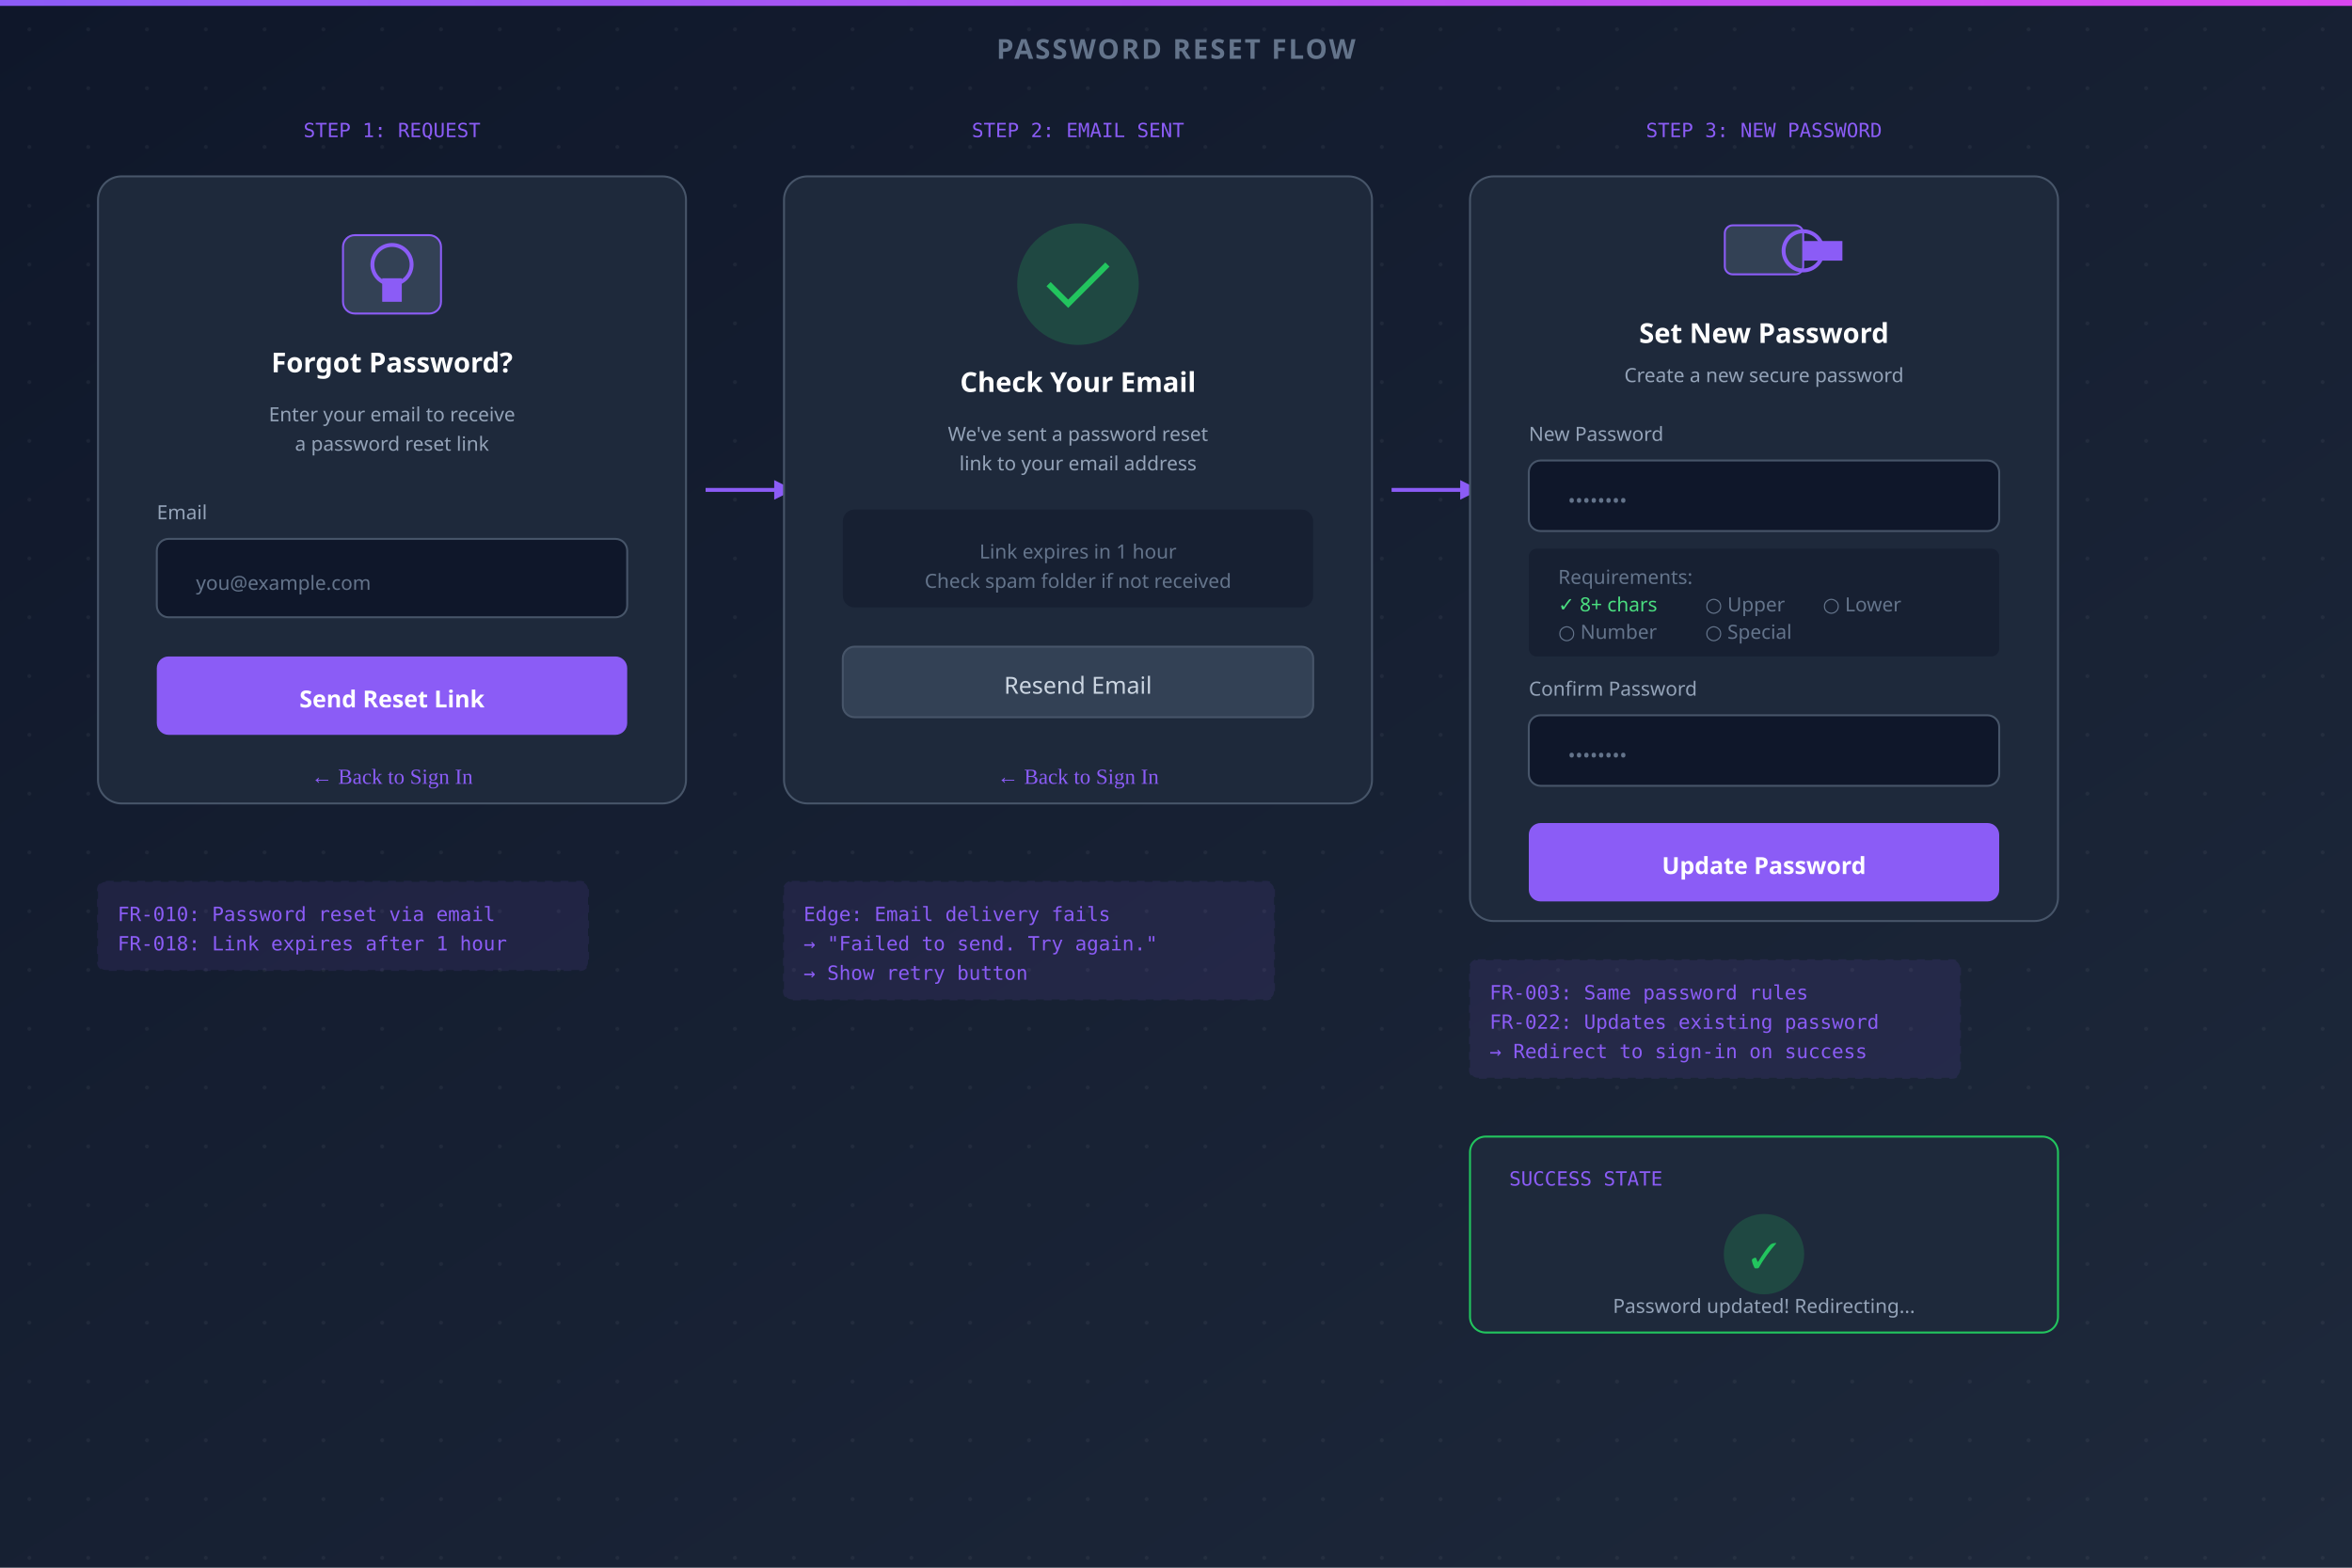
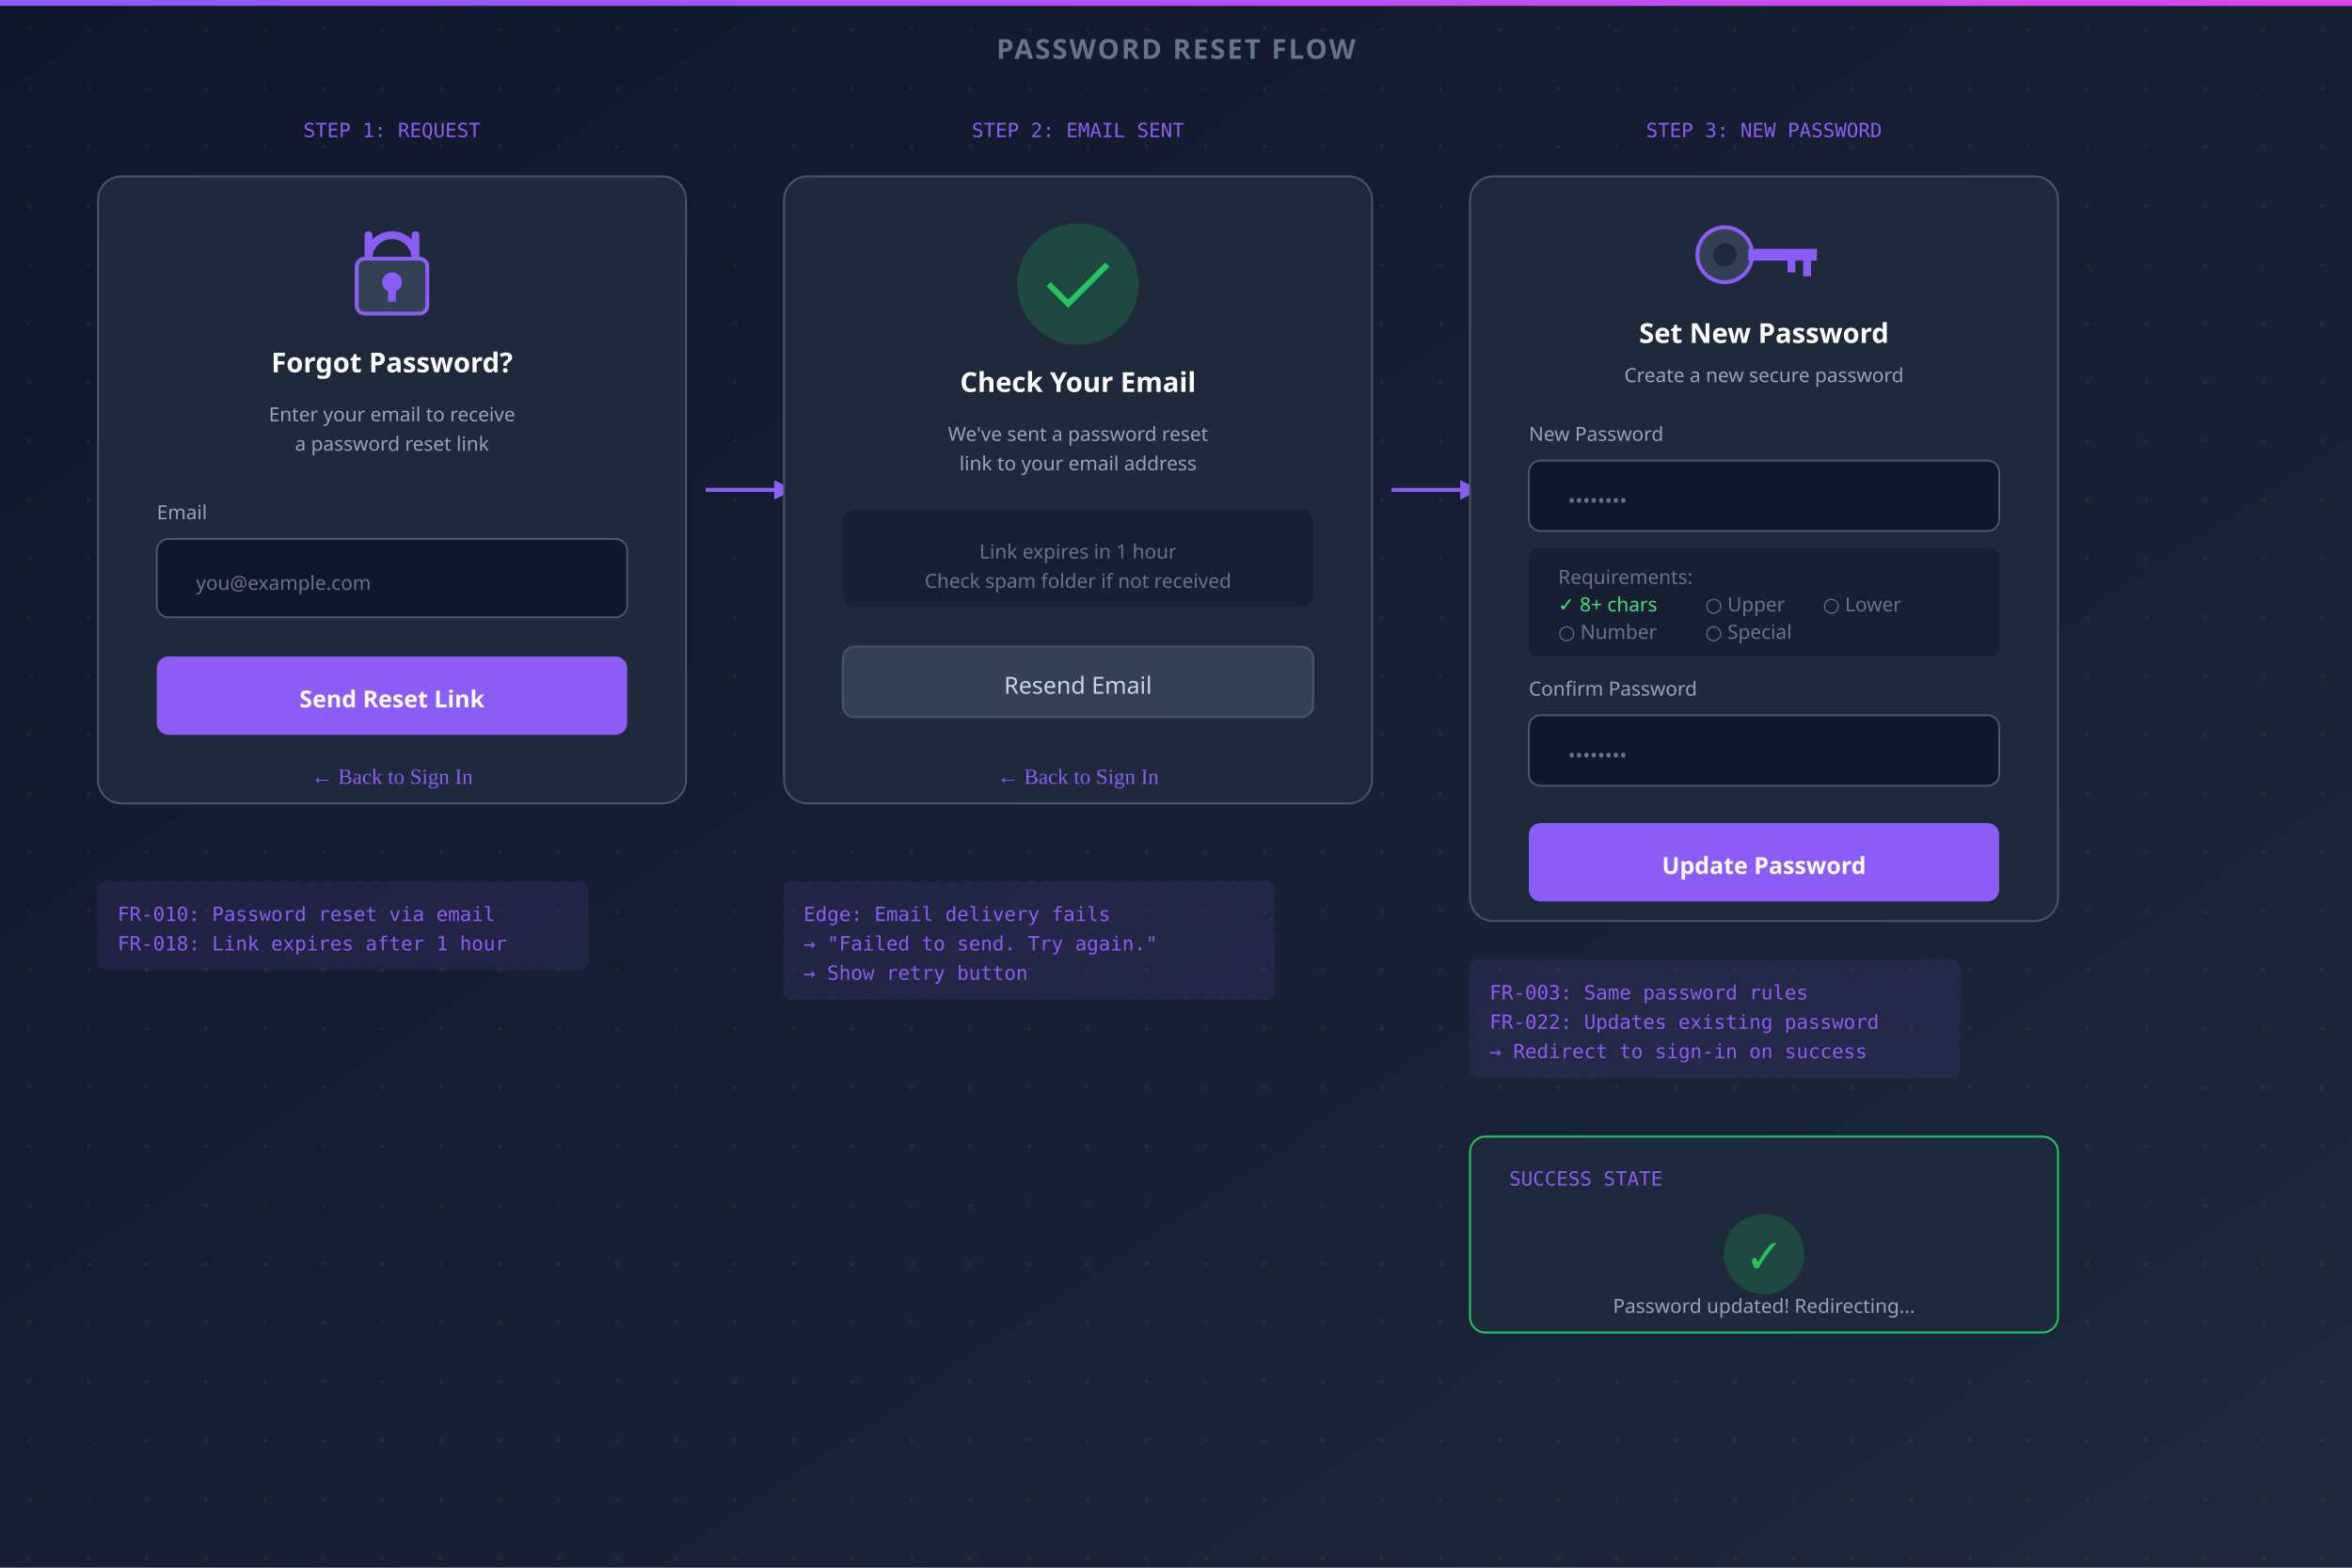
<svg xmlns="http://www.w3.org/2000/svg" viewBox="0 0 1200 800" width="1200" height="800">
  <defs>
    <linearGradient id="bgGrad" x1="0%" y1="0%" x2="100%" y2="100%">
      <stop offset="0%" style="stop-color:#0f172a" />
      <stop offset="100%" style="stop-color:#1e293b" />
    </linearGradient>
    <linearGradient id="accentGrad" x1="0%" y1="0%" x2="100%" y2="0%">
      <stop offset="0%" style="stop-color:#8b5cf6" />
      <stop offset="100%" style="stop-color:#d946ef" />
    </linearGradient>
    <style>
      .heading { fill: #ffffff; font-family: system-ui, sans-serif; font-size: 14px; font-weight: bold; }
      .text-sm { fill: #94a3b8; font-family: system-ui, sans-serif; font-size: 10px; }
      .text-md { fill: #cbd5e1; font-family: system-ui, sans-serif; font-size: 12px; }
      .text-muted { fill: #64748b; font-family: system-ui, sans-serif; font-size: 10px; }
      .annotation { fill: #8b5cf6; font-family: monospace; font-size: 10px; }
      .success { fill: #4ade80; font-family: system-ui, sans-serif; font-size: 10px; }
    </style>
  </defs>
  <rect width="1200" height="800" fill="url(#bgGrad)" />
  <g opacity="0.05">
    <pattern id="dots" width="30" height="30" patternUnits="userSpaceOnUse">
      <circle cx="15" cy="15" r="1" fill="#fff" />
    </pattern>
    <rect width="1200" height="800" fill="url(#dots)" />
  </g>
  <rect x="0" y="0" width="1200" height="3" fill="url(#accentGrad)" />
  <text x="600" y="30" text-anchor="middle" font-family="system-ui, sans-serif" font-size="14" font-weight="600" fill="#64748b" letter-spacing="1">PASSWORD RESET FLOW</text>
  <text x="200" y="70" text-anchor="middle" class="annotation" font-size="12">STEP 1: REQUEST</text>
  <rect x="50" y="90" width="300" height="320" rx="12" fill="#1e293b" stroke="#475569" />
-   <rect x="175" y="120" width="50" height="40" rx="6" fill="#334155" stroke="#8b5cf6" />
-   <circle cx="200" cy="135" r="10" fill="none" stroke="#8b5cf6" stroke-width="2" />
-   <rect x="195" y="142" width="10" height="12" fill="#8b5cf6" />
+   <g transform="translate(200, 140)">
+     <path d="M-12,-20 L-12,-8 A12,12 0 0,1 12,-8 L12,-20" fill="none" stroke="#8b5cf6" stroke-width="4" stroke-linecap="round" />
+     <rect x="-18" y="-8" width="36" height="28" rx="4" fill="#334155" stroke="#8b5cf6" stroke-width="2" />
+     <circle cx="0" cy="4" r="5" fill="#8b5cf6" />
+     <rect x="-2" y="4" width="4" height="10" fill="#8b5cf6" />
+   </g>
  <text x="200" y="190" text-anchor="middle" class="heading" font-size="16">Forgot Password?</text>
  <text x="200" y="215" text-anchor="middle" class="text-sm">Enter your email to receive</text>
  <text x="200" y="230" text-anchor="middle" class="text-sm">a password reset link</text>
  <text x="80" y="265" class="text-sm">Email</text>
  <rect x="80" y="275" width="240" height="40" rx="6" fill="#0f172a" stroke="#475569" />
  <text x="100" y="301" class="text-muted">you@example.com</text>
  <rect x="80" y="335" width="240" height="40" rx="6" fill="#8b5cf6" />
  <text x="200" y="361" text-anchor="middle" fill="white" font-family="system-ui" font-size="12" font-weight="600">Send Reset Link</text>
  <text x="200" y="400" text-anchor="middle" fill="#8b5cf6" font-size="11">← Back to Sign In</text>
  <path d="M360 250 L400 250" stroke="#8b5cf6" stroke-width="2" fill="none" />
  <path d="M395 245 L405 250 L395 255" fill="#8b5cf6" />
  <text x="550" y="70" text-anchor="middle" class="annotation" font-size="12">STEP 2: EMAIL SENT</text>
  <rect x="400" y="90" width="300" height="320" rx="12" fill="#1e293b" stroke="#475569" />
  <circle cx="550" cy="145" r="30" fill="#22c55e" opacity="0.2" stroke="#22c55e" stroke-width="2" />
  <path d="M535 145 L545 155 L565 135" stroke="#22c55e" stroke-width="3" fill="none" />
  <text x="550" y="200" text-anchor="middle" class="heading" font-size="16">Check Your Email</text>
  <text x="550" y="225" text-anchor="middle" class="text-sm">We've sent a password reset</text>
  <text x="550" y="240" text-anchor="middle" class="text-sm">link to your email address</text>
  <rect x="430" y="260" width="240" height="50" rx="6" fill="#0f172a" opacity="0.5" />
  <text x="550" y="285" text-anchor="middle" class="text-muted">Link expires in 1 hour</text>
  <text x="550" y="300" text-anchor="middle" class="text-muted">Check spam folder if not received</text>
  <rect x="430" y="330" width="240" height="36" rx="6" fill="#334155" stroke="#475569" />
  <text x="550" y="354" text-anchor="middle" class="text-md">Resend Email</text>
  <text x="550" y="400" text-anchor="middle" fill="#8b5cf6" font-size="11">← Back to Sign In</text>
  <path d="M710 250 L750 250" stroke="#8b5cf6" stroke-width="2" fill="none" />
  <path d="M745 245 L755 250 L745 255" fill="#8b5cf6" />
  <text x="900" y="70" text-anchor="middle" class="annotation" font-size="12">STEP 3: NEW PASSWORD</text>
  <rect x="750" y="90" width="300" height="380" rx="12" fill="#1e293b" stroke="#475569" />
-   <rect x="880" y="115" width="40" height="25" rx="4" fill="#334155" stroke="#8b5cf6" />
-   <circle cx="920" cy="128" r="10" fill="none" stroke="#8b5cf6" stroke-width="2" />
-   <rect x="920" y="123" width="20" height="10" fill="#8b5cf6" />
+   <g transform="translate(900, 130)">
+     <circle cx="-20" cy="0" r="14" fill="#334155" stroke="#8b5cf6" stroke-width="2" />
+     <circle cx="-20" cy="0" r="6" fill="#1e293b" />
+     <rect x="-8" y="-3" width="35" height="6" fill="#8b5cf6" />
+     <rect x="20" y="3" width="4" height="8" fill="#8b5cf6" />
+     <rect x="12" y="3" width="4" height="6" fill="#8b5cf6" />
+   </g>
  <text x="900" y="175" text-anchor="middle" class="heading" font-size="16">Set New Password</text>
  <text x="900" y="195" text-anchor="middle" class="text-sm">Create a new secure password</text>
  <text x="780" y="225" class="text-sm">New Password</text>
  <rect x="780" y="235" width="240" height="36" rx="6" fill="#0f172a" stroke="#475569" />
  <text x="800" y="259" class="text-muted">••••••••</text>
  <rect x="780" y="280" width="240" height="55" rx="4" fill="#0f172a" opacity="0.5" />
  <text x="795" y="298" class="text-muted" font-size="9">Requirements:</text>
  <text x="795" y="312" class="success" font-size="9">✓ 8+ chars</text>
  <text x="870" y="312" class="text-muted" font-size="9">○ Upper</text>
  <text x="930" y="312" class="text-muted" font-size="9">○ Lower</text>
  <text x="795" y="326" class="text-muted" font-size="9">○ Number</text>
  <text x="870" y="326" class="text-muted" font-size="9">○ Special</text>
  <text x="780" y="355" class="text-sm">Confirm Password</text>
  <rect x="780" y="365" width="240" height="36" rx="6" fill="#0f172a" stroke="#475569" />
  <text x="800" y="389" class="text-muted">••••••••</text>
  <rect x="780" y="420" width="240" height="40" rx="6" fill="#8b5cf6" />
  <text x="900" y="446" text-anchor="middle" fill="white" font-family="system-ui" font-size="12" font-weight="600">Update Password</text>
  <rect x="50" y="450" width="250" height="45" rx="4" fill="#8b5cf6" opacity="0.1" stroke="#8b5cf6" stroke-dasharray="4" />
  <text x="60" y="470" class="annotation">FR-010: Password reset via email</text>
  <text x="60" y="485" class="annotation">FR-018: Link expires after 1 hour</text>
  <rect x="400" y="450" width="250" height="60" rx="4" fill="#8b5cf6" opacity="0.1" stroke="#8b5cf6" stroke-dasharray="4" />
  <text x="410" y="470" class="annotation">Edge: Email delivery fails</text>
  <text x="410" y="485" class="annotation">→ "Failed to send. Try again."</text>
  <text x="410" y="500" class="annotation">→ Show retry button</text>
  <rect x="750" y="490" width="250" height="60" rx="4" fill="#8b5cf6" opacity="0.1" stroke="#8b5cf6" stroke-dasharray="4" />
  <text x="760" y="510" class="annotation">FR-003: Same password rules</text>
  <text x="760" y="525" class="annotation">FR-022: Updates existing password</text>
  <text x="760" y="540" class="annotation">→ Redirect to sign-in on success</text>
  <rect x="750" y="580" width="300" height="100" rx="8" fill="#1e293b" stroke="#22c55e" />
  <text x="770" y="605" class="annotation" fill="#22c55e">SUCCESS STATE</text>
  <circle cx="900" cy="640" r="20" fill="#22c55e" opacity="0.2" stroke="#22c55e" />
  <text x="900" y="647" text-anchor="middle" fill="#22c55e" font-size="18">✓</text>
  <text x="900" y="670" text-anchor="middle" class="text-sm">Password updated! Redirecting...</text>
</svg>
